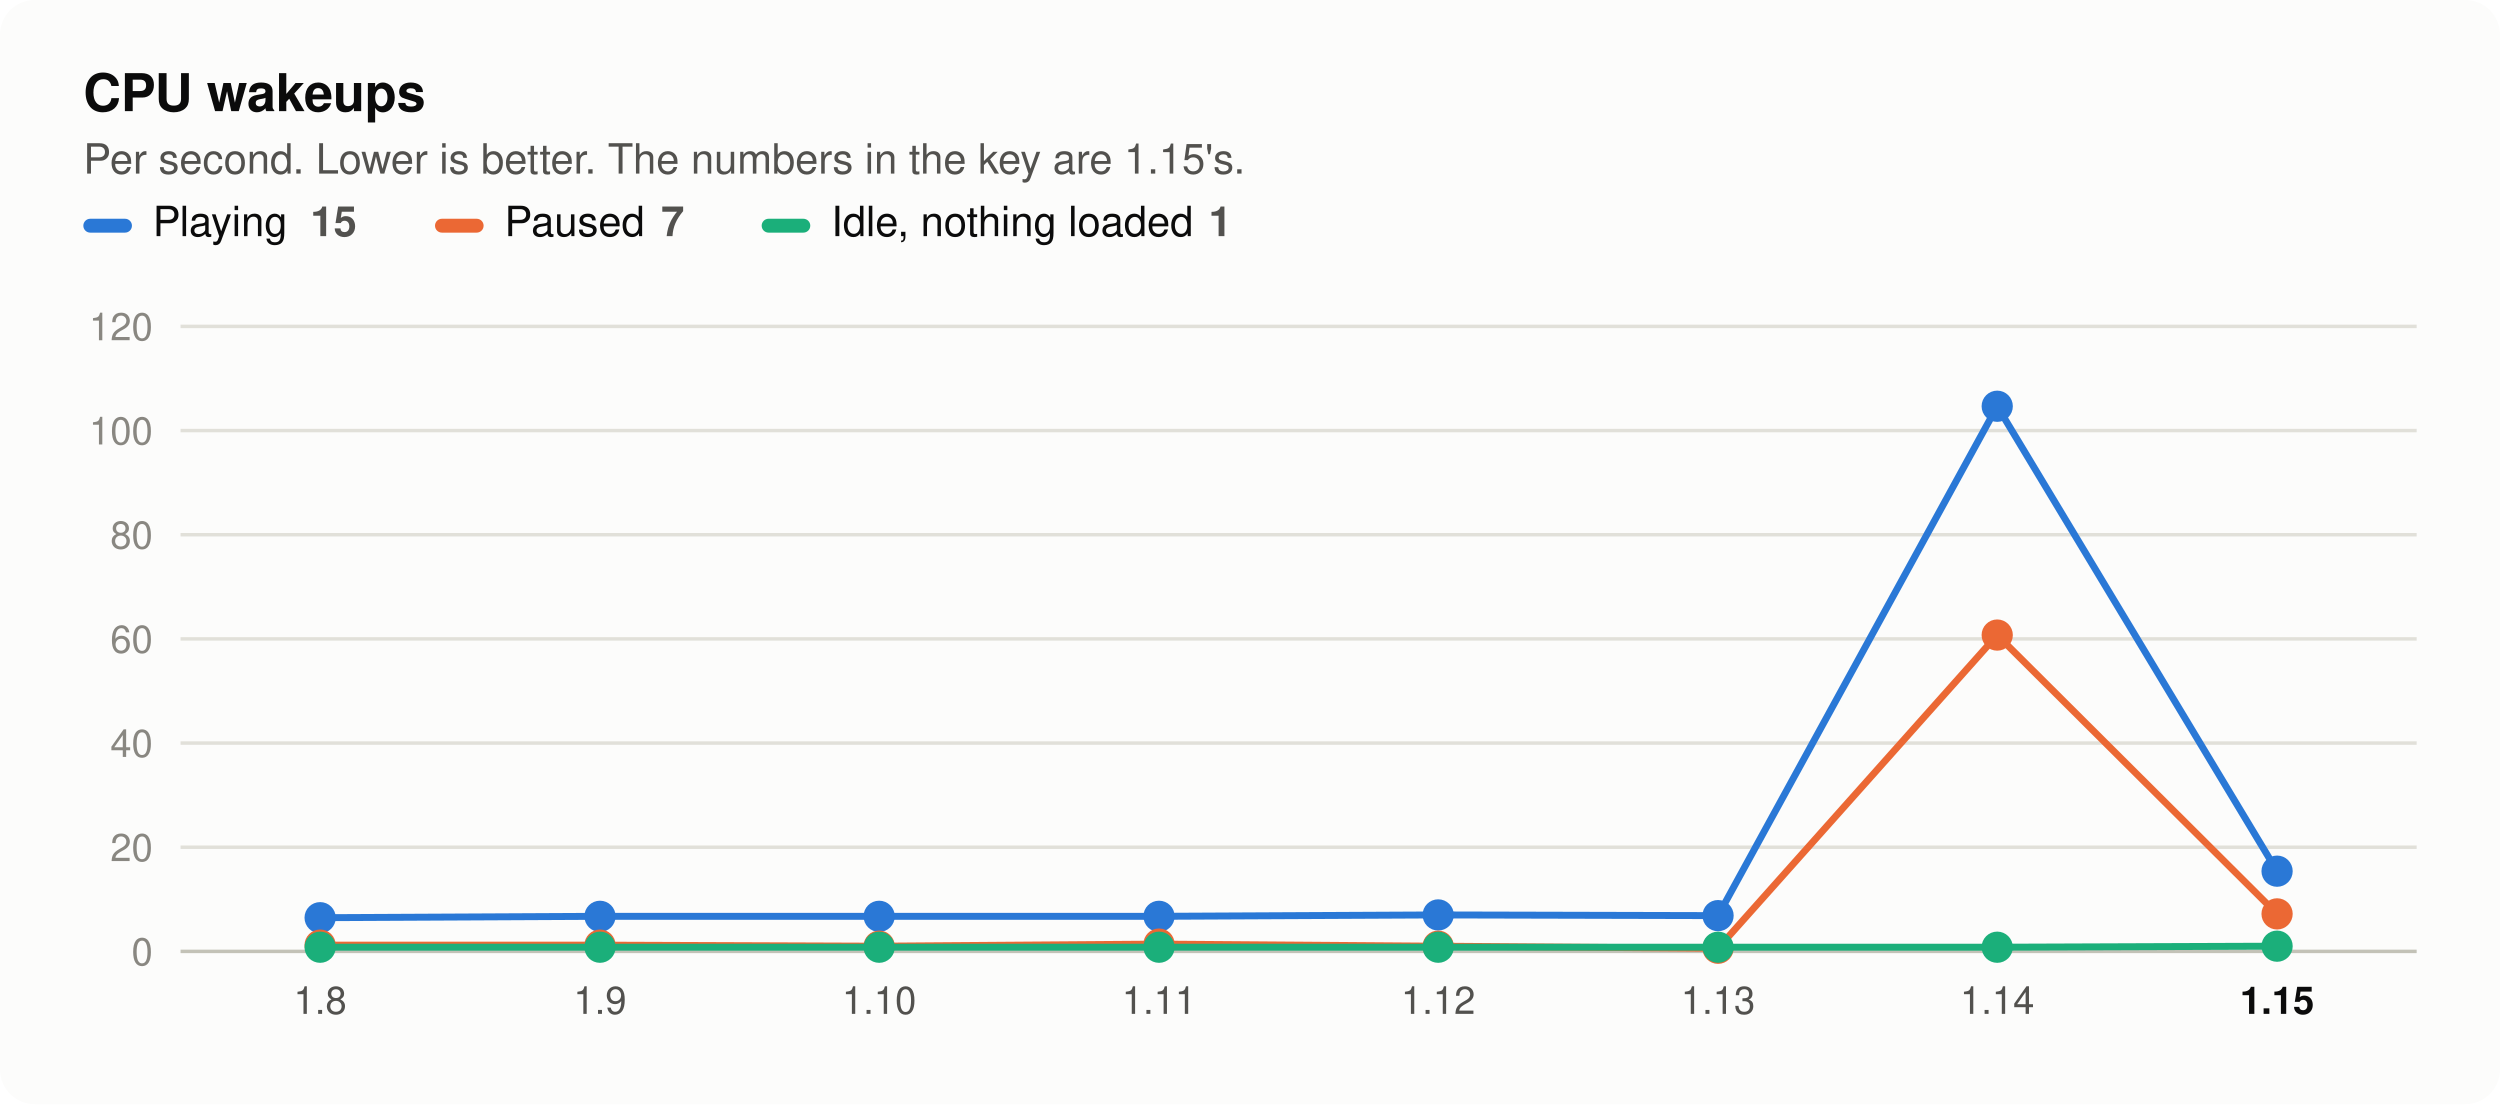
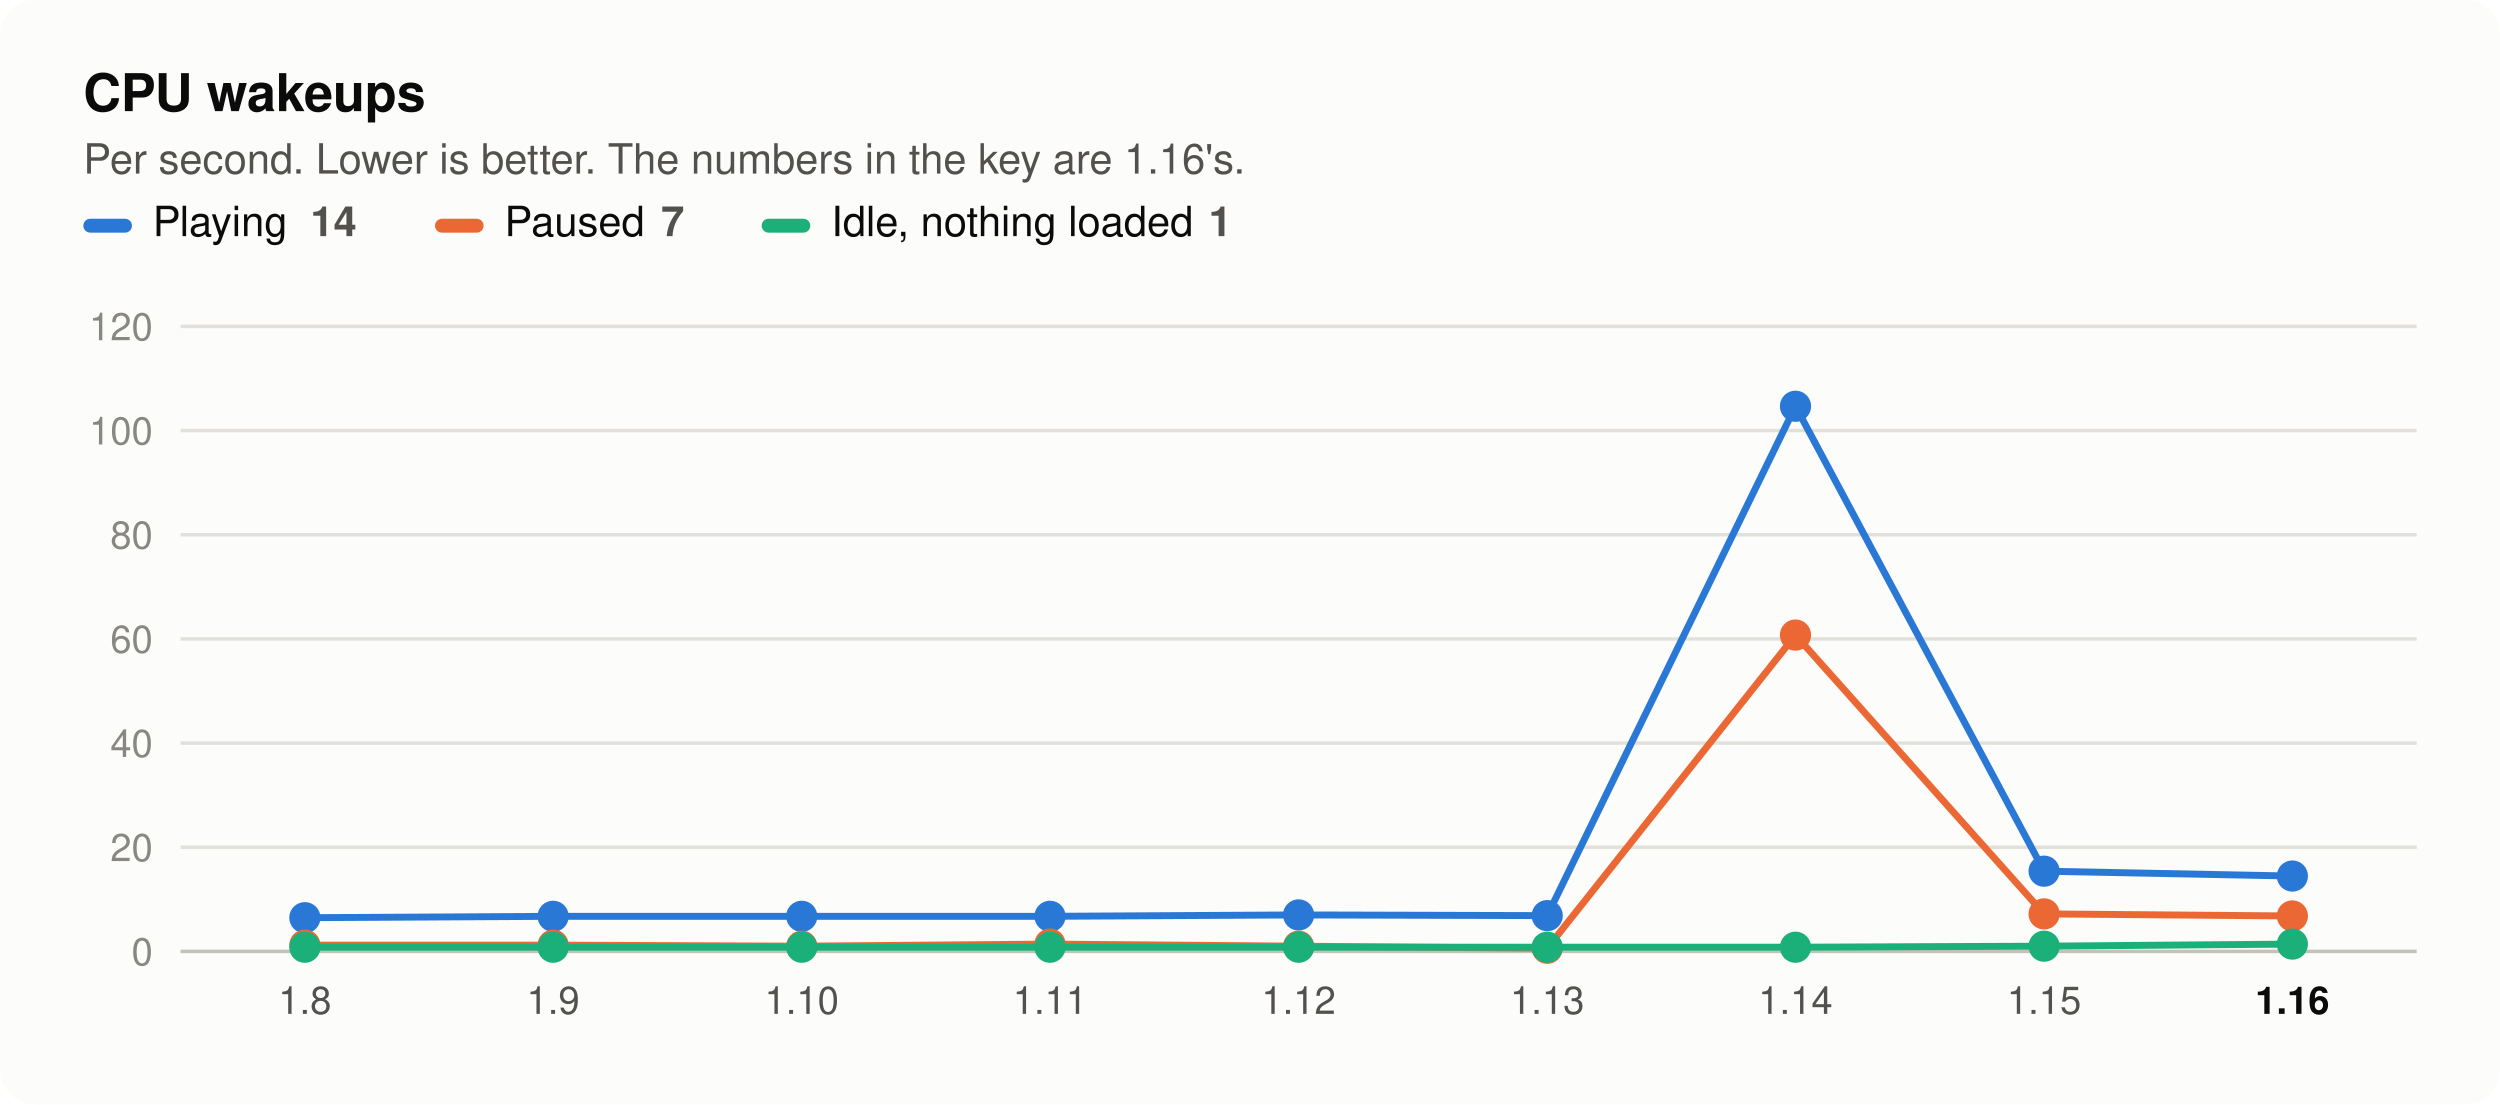
<svg xmlns="http://www.w3.org/2000/svg" viewBox="0 0 720 318" width="720" height="318" font-family="-apple-system,BlinkMacSystemFont,'Segoe UI',Helvetica,Arial,sans-serif" role="img" aria-label="CPU wakeups">
  <style>.bg{fill:#fcfcfb}.t{fill:#0b0b0b}.m{fill:#52514e}.q{fill:#898781}.box{fill:#f0efec}.g{stroke:#e1e0d9}.a{stroke:#c3c2b7}.k{stroke:#b9b8b2}.ring{stroke:#fcfcfb}.s0{fill:#2a78d6;stroke:#2a78d6}.s1{fill:#eb6834;stroke:#eb6834}.s2{fill:#1baf7a;stroke:#1baf7a}@media (prefers-color-scheme:dark){.bg{fill:#1a1a19}.t{fill:#f0efec}.m{fill:#c3c2b7}.q{fill:#898781}.box{fill:#262624}.g{stroke:#2c2c2a}.a{stroke:#383835}.k{stroke:#55554f}.ring{stroke:#1a1a19}.s0{fill:#3987e5;stroke:#3987e5}.s1{fill:#d95926;stroke:#d95926}.s2{fill:#199e70;stroke:#199e70}}text{font-variant-numeric:tabular-nums}.ln{fill:none;stroke-linejoin:round;stroke-linecap:round}rect.s0,rect.s1,rect.s2,rect.s3,rect.s4,rect.s5,rect.s6,rect.s7,rect.sg{stroke:none}</style>
  <rect class="bg" width="720" height="318" rx="10" />
  <text class="t" x="24.0" y="32.0" font-size="15" text-anchor="start" font-weight="600">CPU wakeups</text>
-   <text class="m" x="24.0" y="50.0" font-size="12" text-anchor="start">Per second. Lower is better. The numbers in the key are 1.15's.</text>
+   <text class="m" x="24.0" y="50.0" font-size="12" text-anchor="start">Per second. Lower is better. The numbers in the key are 1.16's.</text>
  <rect class="s0" x="24" y="63.0" width="14" height="4" rx="2" />
  <text class="t" x="44.0" y="68.0" font-size="12" text-anchor="start">Playing</text>
-   <text class="m" x="89.4" y="68.0" font-size="12" text-anchor="start" font-weight="600">15</text>
+   <text class="m" x="89.4" y="68.0" font-size="12" text-anchor="start" font-weight="600">14</text>
  <rect class="s1" x="125.28" y="63.0" width="14" height="4" rx="2" />
  <text class="t" x="145.3" y="68.0" font-size="12" text-anchor="start">Paused</text>
  <text class="m" x="190.4" y="68.0" font-size="12" text-anchor="start" font-weight="600">7</text>
  <rect class="s2" x="219.36" y="63.0" width="14" height="4" rx="2" />
  <text class="t" x="239.4" y="68.0" font-size="12" text-anchor="start">Idle, nothing loaded</text>
  <text class="m" x="348.1" y="68.0" font-size="12" text-anchor="start" font-weight="600">1</text>
  <line class="a" x1="52.0" y1="274.0" x2="696.0" y2="274.0" stroke-width="1" />
  <text class="q" x="44.0" y="278.0" font-size="11" text-anchor="end">0</text>
  <line class="g" x1="52.0" y1="244.0" x2="696.0" y2="244.0" stroke-width="1" />
  <text class="q" x="44.0" y="248.0" font-size="11" text-anchor="end">20</text>
  <line class="g" x1="52.0" y1="214.0" x2="696.0" y2="214.0" stroke-width="1" />
  <text class="q" x="44.0" y="218.0" font-size="11" text-anchor="end">40</text>
  <line class="g" x1="52.0" y1="184.0" x2="696.0" y2="184.0" stroke-width="1" />
  <text class="q" x="44.0" y="188.0" font-size="11" text-anchor="end">60</text>
  <line class="g" x1="52.0" y1="154.0" x2="696.0" y2="154.0" stroke-width="1" />
  <text class="q" x="44.0" y="158.0" font-size="11" text-anchor="end">80</text>
  <line class="g" x1="52.0" y1="124.0" x2="696.0" y2="124.0" stroke-width="1" />
  <text class="q" x="44.0" y="128.0" font-size="11" text-anchor="end">100</text>
  <line class="g" x1="52.0" y1="94.0" x2="696.0" y2="94.0" stroke-width="1" />
  <text class="q" x="44.0" y="98.0" font-size="11" text-anchor="end">120</text>
-   <text class="m" x="92.2" y="292.0" font-size="11" text-anchor="middle">1.8</text>
-   <text class="m" x="172.8" y="292.0" font-size="11" text-anchor="middle">1.9</text>
-   <text class="m" x="253.2" y="292.0" font-size="11" text-anchor="middle">1.10</text>
-   <text class="m" x="333.8" y="292.0" font-size="11" text-anchor="middle">1.11</text>
-   <text class="m" x="414.2" y="292.0" font-size="11" text-anchor="middle">1.12</text>
-   <text class="m" x="494.8" y="292.0" font-size="11" text-anchor="middle">1.13</text>
-   <text class="m" x="575.2" y="292.0" font-size="11" text-anchor="middle">1.14</text>
-   <text class="t" x="655.8" y="292.0" font-size="11" text-anchor="middle" font-weight="600">1.15</text>
-   <path class="ln s0" stroke-width="2" d="M92.2,264.3 L172.8,263.9 L253.2,263.9 L333.8,263.9 L414.2,263.5 L494.8,263.7 L575.2,117.0 L655.8,250.9" />
-   <circle class="s0 ring" cx="92.2" cy="264.3" r="3.5" stroke-width="2" />
-   <circle class="s0 ring" cx="172.8" cy="263.9" r="3.5" stroke-width="2" />
-   <circle class="s0 ring" cx="253.2" cy="263.9" r="3.5" stroke-width="2" />
-   <circle class="s0 ring" cx="333.8" cy="263.9" r="3.5" stroke-width="2" />
-   <circle class="s0 ring" cx="414.2" cy="263.5" r="3.5" stroke-width="2" />
-   <circle class="s0 ring" cx="494.8" cy="263.7" r="3.5" stroke-width="2" />
-   <circle class="s0 ring" cx="575.2" cy="117.0" r="3.5" stroke-width="2" />
-   <circle class="s0 ring" cx="655.8" cy="250.9" r="3.5" stroke-width="2" />
-   <path class="ln s1" stroke-width="2" d="M92.2,272.2 L172.8,272.2 L253.2,272.5 L333.8,271.9 L414.2,272.5 L494.8,273.1 L575.2,182.9 L655.8,263.2" />
-   <circle class="s1 ring" cx="92.2" cy="272.2" r="3.5" stroke-width="2" />
-   <circle class="s1 ring" cx="172.8" cy="272.2" r="3.5" stroke-width="2" />
-   <circle class="s1 ring" cx="253.2" cy="272.5" r="3.5" stroke-width="2" />
-   <circle class="s1 ring" cx="333.8" cy="271.9" r="3.5" stroke-width="2" />
-   <circle class="s1 ring" cx="414.2" cy="272.5" r="3.5" stroke-width="2" />
-   <circle class="s1 ring" cx="494.8" cy="273.1" r="3.5" stroke-width="2" />
-   <circle class="s1 ring" cx="575.2" cy="182.9" r="3.5" stroke-width="2" />
-   <circle class="s1 ring" cx="655.8" cy="263.2" r="3.5" stroke-width="2" />
-   <path class="ln s2" stroke-width="2" d="M92.2,272.8 L172.8,272.8 L253.2,272.8 L333.8,272.8 L414.2,272.8 L494.8,272.8 L575.2,272.8 L655.8,272.5" />
-   <circle class="s2 ring" cx="92.2" cy="272.8" r="3.5" stroke-width="2" />
-   <circle class="s2 ring" cx="172.8" cy="272.8" r="3.5" stroke-width="2" />
-   <circle class="s2 ring" cx="253.2" cy="272.8" r="3.5" stroke-width="2" />
-   <circle class="s2 ring" cx="333.8" cy="272.8" r="3.5" stroke-width="2" />
-   <circle class="s2 ring" cx="414.2" cy="272.8" r="3.5" stroke-width="2" />
-   <circle class="s2 ring" cx="494.8" cy="272.8" r="3.5" stroke-width="2" />
-   <circle class="s2 ring" cx="575.2" cy="272.8" r="3.5" stroke-width="2" />
-   <circle class="s2 ring" cx="655.8" cy="272.5" r="3.5" stroke-width="2" />
+   <text class="m" x="87.8" y="292.0" font-size="11" text-anchor="middle">1.8</text>
+   <text class="m" x="159.3" y="292.0" font-size="11" text-anchor="middle">1.9</text>
+   <text class="m" x="230.9" y="292.0" font-size="11" text-anchor="middle">1.10</text>
+   <text class="m" x="302.4" y="292.0" font-size="11" text-anchor="middle">1.11</text>
+   <text class="m" x="374.0" y="292.0" font-size="11" text-anchor="middle">1.12</text>
+   <text class="m" x="445.6" y="292.0" font-size="11" text-anchor="middle">1.13</text>
+   <text class="m" x="517.1" y="292.0" font-size="11" text-anchor="middle">1.14</text>
+   <text class="m" x="588.7" y="292.0" font-size="11" text-anchor="middle">1.15</text>
+   <text class="t" x="660.2" y="292.0" font-size="11" text-anchor="middle" font-weight="600">1.16</text>
+   <path class="ln s0" stroke-width="2" d="M87.8,264.3 L159.3,263.9 L230.9,263.9 L302.4,263.9 L374.0,263.5 L445.6,263.7 L517.1,117.0 L588.7,250.9 L660.2,252.3" />
+   <circle class="s0 ring" cx="87.8" cy="264.3" r="3.5" stroke-width="2" />
+   <circle class="s0 ring" cx="159.3" cy="263.9" r="3.5" stroke-width="2" />
+   <circle class="s0 ring" cx="230.9" cy="263.9" r="3.5" stroke-width="2" />
+   <circle class="s0 ring" cx="302.4" cy="263.9" r="3.5" stroke-width="2" />
+   <circle class="s0 ring" cx="374.0" cy="263.5" r="3.5" stroke-width="2" />
+   <circle class="s0 ring" cx="445.6" cy="263.7" r="3.5" stroke-width="2" />
+   <circle class="s0 ring" cx="517.1" cy="117.0" r="3.5" stroke-width="2" />
+   <circle class="s0 ring" cx="588.7" cy="250.9" r="3.5" stroke-width="2" />
+   <circle class="s0 ring" cx="660.2" cy="252.3" r="3.5" stroke-width="2" />
+   <path class="ln s1" stroke-width="2" d="M87.8,272.2 L159.3,272.2 L230.9,272.5 L302.4,271.9 L374.0,272.5 L445.6,273.1 L517.1,182.9 L588.7,263.2 L660.2,263.8" />
+   <circle class="s1 ring" cx="87.8" cy="272.2" r="3.5" stroke-width="2" />
+   <circle class="s1 ring" cx="159.3" cy="272.2" r="3.5" stroke-width="2" />
+   <circle class="s1 ring" cx="230.9" cy="272.5" r="3.5" stroke-width="2" />
+   <circle class="s1 ring" cx="302.4" cy="271.9" r="3.5" stroke-width="2" />
+   <circle class="s1 ring" cx="374.0" cy="272.5" r="3.5" stroke-width="2" />
+   <circle class="s1 ring" cx="445.6" cy="273.1" r="3.5" stroke-width="2" />
+   <circle class="s1 ring" cx="517.1" cy="182.9" r="3.5" stroke-width="2" />
+   <circle class="s1 ring" cx="588.7" cy="263.2" r="3.5" stroke-width="2" />
+   <circle class="s1 ring" cx="660.2" cy="263.8" r="3.5" stroke-width="2" />
+   <path class="ln s2" stroke-width="2" d="M87.8,272.8 L159.3,272.8 L230.9,272.8 L302.4,272.8 L374.0,272.8 L445.6,272.8 L517.1,272.8 L588.7,272.5 L660.2,271.9" />
+   <circle class="s2 ring" cx="87.8" cy="272.8" r="3.5" stroke-width="2" />
+   <circle class="s2 ring" cx="159.3" cy="272.8" r="3.5" stroke-width="2" />
+   <circle class="s2 ring" cx="230.9" cy="272.8" r="3.5" stroke-width="2" />
+   <circle class="s2 ring" cx="302.4" cy="272.8" r="3.5" stroke-width="2" />
+   <circle class="s2 ring" cx="374.0" cy="272.8" r="3.5" stroke-width="2" />
+   <circle class="s2 ring" cx="445.6" cy="272.8" r="3.5" stroke-width="2" />
+   <circle class="s2 ring" cx="517.1" cy="272.8" r="3.5" stroke-width="2" />
+   <circle class="s2 ring" cx="588.7" cy="272.5" r="3.5" stroke-width="2" />
+   <circle class="s2 ring" cx="660.2" cy="271.9" r="3.5" stroke-width="2" />
</svg>
